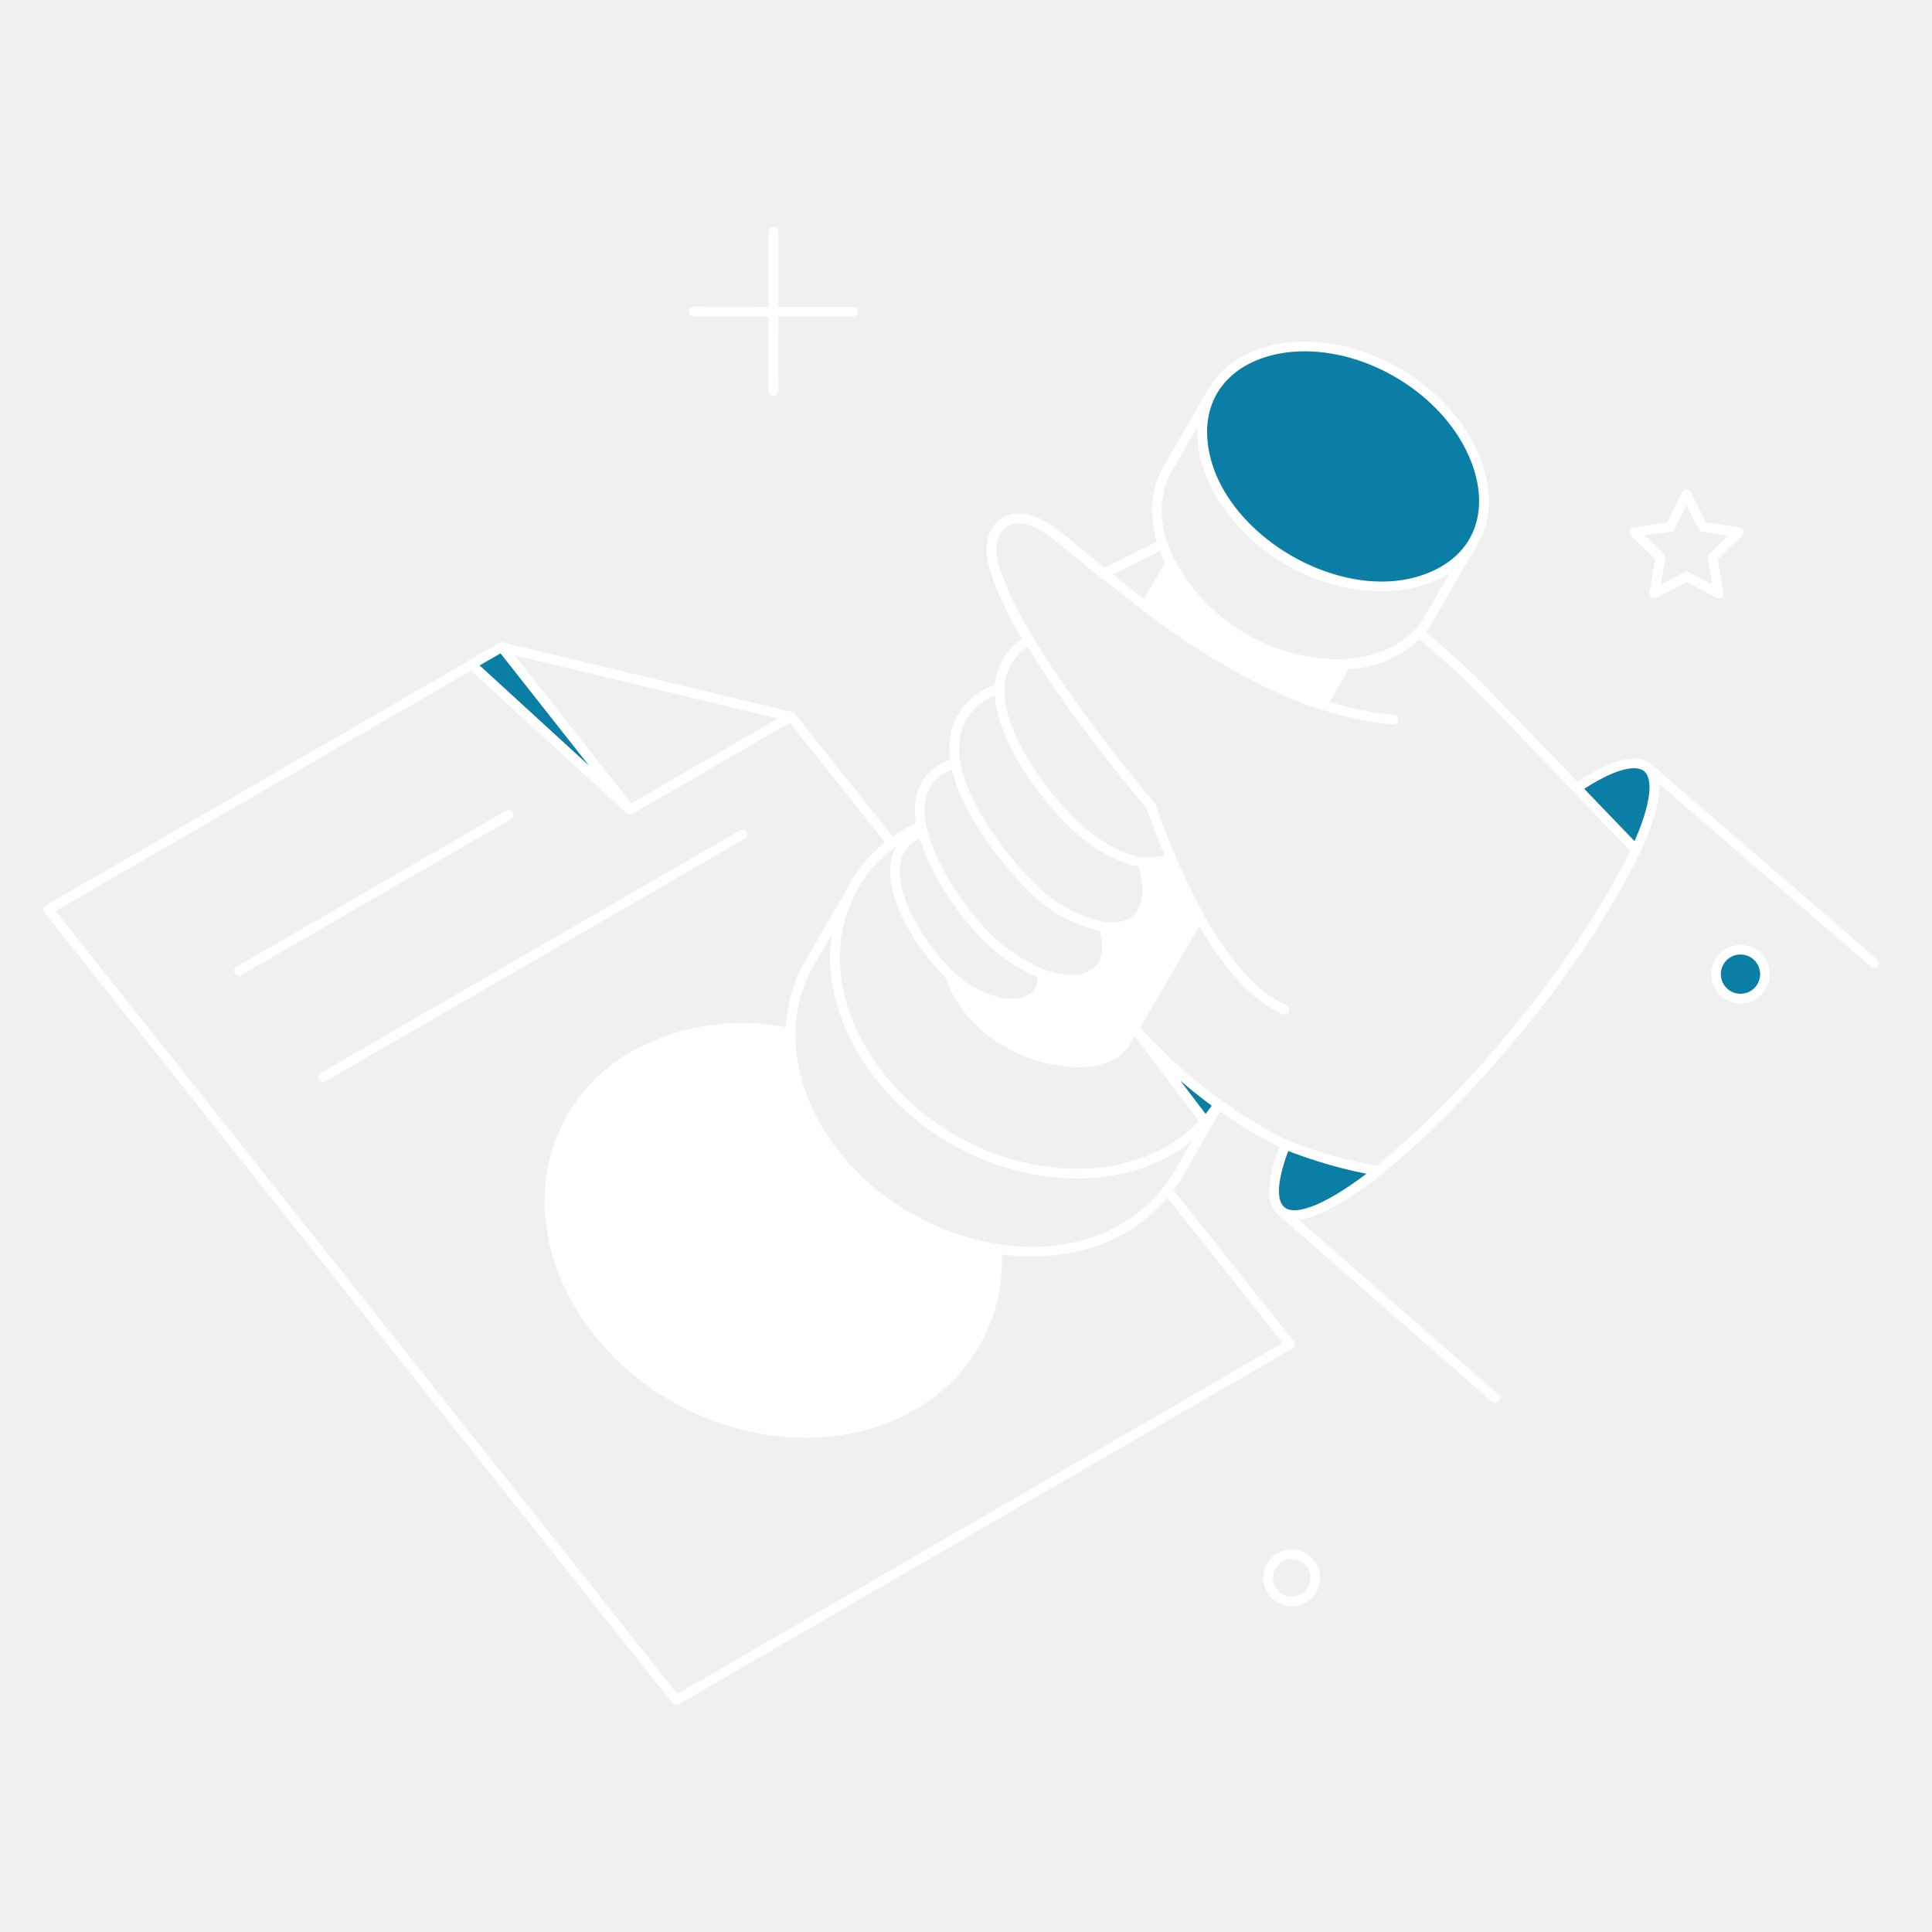
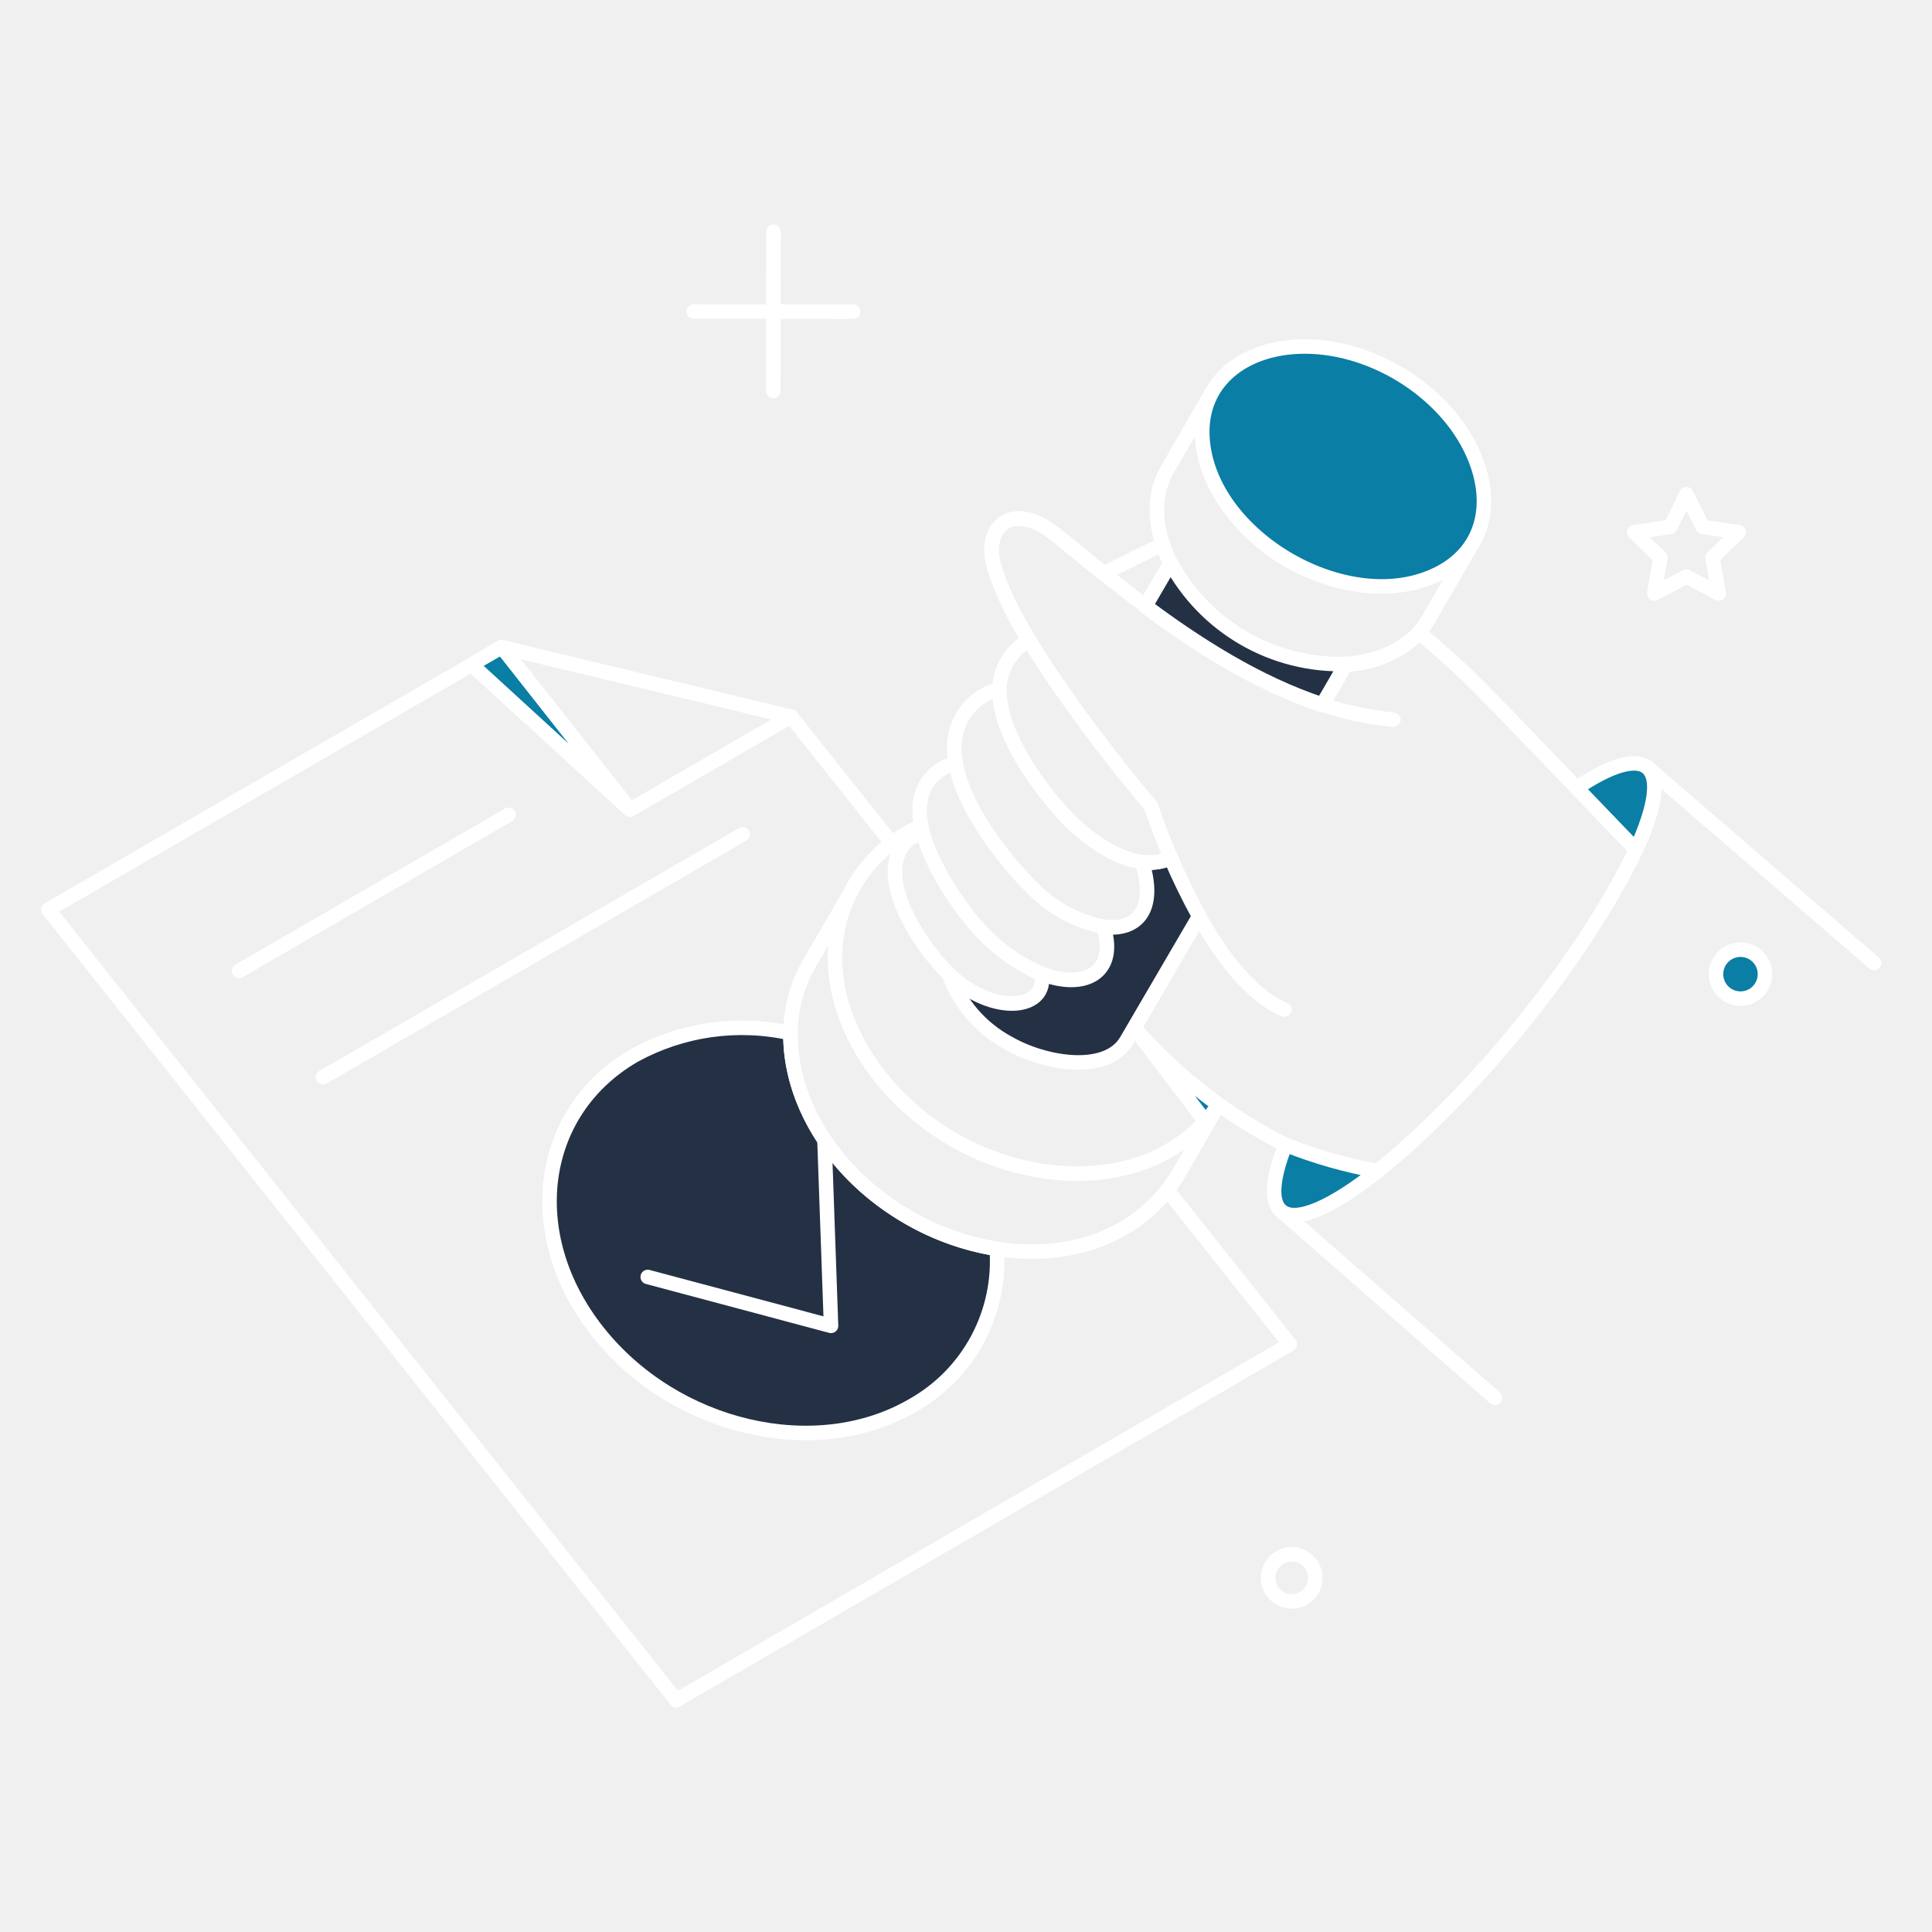
<svg xmlns="http://www.w3.org/2000/svg" width="400" height="400" viewBox="0 0 400 400" fill="none">
-   <path d="M184.622 174.582L163.818 148.4L103.9 133.998L10 188.32L140.002 352.002L267.054 278.326L241.684 246.396" stroke="white" stroke-width="2" stroke-linecap="round" stroke-linejoin="round" />
+   <path d="M184.622 174.582L163.818 148.4L103.9 133.998L10 188.32L140.002 352.002L267.054 278.326L241.684 246.396" stroke="white" stroke-width="3" stroke-linecap="round" stroke-linejoin="round" />
  <path d="M130.438 167.642L97.626 137.588L103.9 133.96L130.438 167.642Z" fill="#0A7EA4" />
-   <path d="M130.438 167.642L97.626 137.588L103.9 133.96L130.438 167.642Z" stroke="white" stroke-width="2" stroke-linecap="round" stroke-linejoin="round" />
-   <path d="M188.01 252.016C172.52 243.09 163.476 227.984 163.658 213.91C152.673 211.458 141.17 213.098 131.308 218.522C111.272 230.122 107.908 255.796 123.822 275.794C139.736 295.828 168.882 302.634 188.918 290.994C194.612 287.811 199.277 283.068 202.367 277.323C205.456 271.578 206.84 265.071 206.356 258.566C199.891 257.526 193.672 255.306 188.01 252.016Z" fill="white" />
-   <path d="M188.01 252.016C172.52 243.09 163.476 227.984 163.658 213.91C152.673 211.458 141.17 213.098 131.308 218.522C111.272 230.122 107.908 255.796 123.822 275.794C139.736 295.828 168.882 302.634 188.918 290.994C194.612 287.811 199.277 283.068 202.367 277.323C205.456 271.578 206.84 265.071 206.356 258.566C199.891 257.526 193.672 255.306 188.01 252.016Z" stroke="white" stroke-width="2" stroke-linecap="round" stroke-linejoin="round" />
-   <path d="M163.78 148.324L130.438 167.642L103.9 133.96" stroke="white" stroke-width="2" stroke-linecap="round" stroke-linejoin="round" />
-   <path d="M49.466 201.02L105.3 168.7" stroke="white" stroke-width="2" stroke-linecap="round" stroke-linejoin="round" />
-   <path d="M66.892 223.022L153.762 172.742" stroke="white" stroke-width="2" stroke-linecap="round" stroke-linejoin="round" />
-   <path d="M134.104 264.378L172.058 274.508L170.698 236.064" stroke="white" stroke-width="2" stroke-linecap="round" stroke-linejoin="round" />
-   <path d="M176.14 184.728L167.56 199.472C157.806 216.33 166.96 239.872 188.01 252.016C206.866 262.932 232.01 262.254 243.844 243.322L252.268 228.71" stroke="white" stroke-width="2" stroke-linecap="round" stroke-linejoin="round" />
-   <path d="M190.722 171.018C183.597 174.081 177.968 179.83 175.056 187.018C167.824 204.794 179.39 225.586 197.31 235.91C213.262 245.122 234.092 246.012 247.058 234.624C249.038 232.887 250.786 230.902 252.258 228.718" stroke="white" stroke-width="2" stroke-linecap="round" stroke-linejoin="round" />
-   <path d="M305.084 112.11L295.708 128.29C292.232 134.338 284.86 137.512 276.618 137.512C252.498 137.512 232.76 112.668 241.728 97.14L251.064 80.96C246.83 88.332 249.288 97.404 253.976 104.248C267.614 124.164 296.684 126.568 305.084 112.11Z" stroke="white" stroke-width="2" stroke-linecap="round" stroke-linejoin="round" />
-   <path d="M338.728 175.92C327.058 200.062 303.982 227.456 285.238 242.452C278.657 241.456 272.229 239.626 266.11 237.008C254.228 231.049 243.612 222.846 234.848 212.852L248.304 189.718C246.139 185.786 244.171 181.749 242.408 177.622C240.579 178.513 238.518 178.816 236.51 178.49C239.61 188.546 235.264 192.78 228.534 191.91C231.446 201.248 224.792 205.11 215.682 201.626C216.966 208.996 206.396 210.102 197.914 202.986C191.17 197.326 180.44 181.336 187.714 174.186C188.631 173.296 189.811 172.726 191.078 172.56C189.718 167.38 190.078 162.148 195.124 159.102C195.953 158.589 196.88 158.255 197.846 158.12C196.4 150.022 200.662 144.416 206.918 142.582C206.978 140.528 207.57 138.525 208.636 136.768C209.702 135.011 211.206 133.561 213 132.56C209.812 127.653 207.33 122.321 205.628 116.722C203.69 108.738 209.828 104.004 217.99 110.296C220.678 112.37 224.226 115.36 228.46 118.8C229.632 118.12 240.708 112.676 240.708 112.676C241.142 114.028 241.686 115.344 242.334 116.608C242.334 116.608 240.334 120.086 237.118 125.568C247.438 133.28 260.176 141.52 273.748 145.98L278.624 137.58C284.368 137.436 289.831 135.064 293.858 130.966C306.578 142.116 300.432 136.158 338.728 175.92Z" stroke="white" stroke-width="2" stroke-linecap="round" stroke-linejoin="round" />
+   <path d="M130.438 167.642L97.626 137.588L103.9 133.96L130.438 167.642Z" stroke="white" stroke-width="3" stroke-linecap="round" stroke-linejoin="round" />
+   <path d="M188.01 252.016C172.52 243.09 163.476 227.984 163.658 213.91C152.673 211.458 141.17 213.098 131.308 218.522C111.272 230.122 107.908 255.796 123.822 275.794C139.736 295.828 168.882 302.634 188.918 290.994C194.612 287.811 199.277 283.068 202.367 277.323C205.456 271.578 206.84 265.071 206.356 258.566C199.891 257.526 193.672 255.306 188.01 252.016Z" fill="#243044" />
+   <path d="M188.01 252.016C172.52 243.09 163.476 227.984 163.658 213.91C152.673 211.458 141.17 213.098 131.308 218.522C111.272 230.122 107.908 255.796 123.822 275.794C139.736 295.828 168.882 302.634 188.918 290.994C194.612 287.811 199.277 283.068 202.367 277.323C205.456 271.578 206.84 265.071 206.356 258.566C199.891 257.526 193.672 255.306 188.01 252.016Z" stroke="white" stroke-width="3" stroke-linecap="round" stroke-linejoin="round" />
+   <path d="M163.78 148.324L130.438 167.642L103.9 133.96" stroke="white" stroke-width="3" stroke-linecap="round" stroke-linejoin="round" />
+   <path d="M49.466 201.02L105.3 168.7" stroke="white" stroke-width="3" stroke-linecap="round" stroke-linejoin="round" />
+   <path d="M66.892 223.022L153.762 172.742" stroke="white" stroke-width="3" stroke-linecap="round" stroke-linejoin="round" />
+   <path d="M134.104 264.378L172.058 274.508L170.698 236.064" stroke="white" stroke-width="3" stroke-linecap="round" stroke-linejoin="round" />
+   <path d="M176.14 184.728L167.56 199.472C157.806 216.33 166.96 239.872 188.01 252.016C206.866 262.932 232.01 262.254 243.844 243.322L252.268 228.71" stroke="white" stroke-width="3" stroke-linecap="round" stroke-linejoin="round" />
+   <path d="M190.722 171.018C183.597 174.081 177.968 179.83 175.056 187.018C167.824 204.794 179.39 225.586 197.31 235.91C213.262 245.122 234.092 246.012 247.058 234.624C249.038 232.887 250.786 230.902 252.258 228.718" stroke="white" stroke-width="3" stroke-linecap="round" stroke-linejoin="round" />
+   <path d="M305.084 112.11L295.708 128.29C292.232 134.338 284.86 137.512 276.618 137.512C252.498 137.512 232.76 112.668 241.728 97.14L251.064 80.96C246.83 88.332 249.288 97.404 253.976 104.248C267.614 124.164 296.684 126.568 305.084 112.11Z" stroke="white" stroke-width="3" stroke-linecap="round" stroke-linejoin="round" />
+   <path d="M338.728 175.92C327.058 200.062 303.982 227.456 285.238 242.452C278.657 241.456 272.229 239.626 266.11 237.008C254.228 231.049 243.612 222.846 234.848 212.852L248.304 189.718C246.139 185.786 244.171 181.749 242.408 177.622C240.579 178.513 238.518 178.816 236.51 178.49C239.61 188.546 235.264 192.78 228.534 191.91C231.446 201.248 224.792 205.11 215.682 201.626C216.966 208.996 206.396 210.102 197.914 202.986C191.17 197.326 180.44 181.336 187.714 174.186C188.631 173.296 189.811 172.726 191.078 172.56C189.718 167.38 190.078 162.148 195.124 159.102C195.953 158.589 196.88 158.255 197.846 158.12C196.4 150.022 200.662 144.416 206.918 142.582C206.978 140.528 207.57 138.525 208.636 136.768C209.702 135.011 211.206 133.561 213 132.56C209.812 127.653 207.33 122.321 205.628 116.722C203.69 108.738 209.828 104.004 217.99 110.296C220.678 112.37 224.226 115.36 228.46 118.8C229.632 118.12 240.708 112.676 240.708 112.676C241.142 114.028 241.686 115.344 242.334 116.608C242.334 116.608 240.334 120.086 237.118 125.568C247.438 133.28 260.176 141.52 273.748 145.98L278.624 137.58C284.368 137.436 289.831 135.064 293.858 130.966C306.578 142.116 300.432 136.158 338.728 175.92Z" stroke="white" stroke-width="3" stroke-linecap="round" stroke-linejoin="round" />
  <path d="M297.864 118.726C279.3 128.176 250.112 111.192 248.948 90.562C248.286 78.846 257.748 71.738 270.148 71.738C284.778 71.738 300.246 81.728 305.494 95.138C309.242 104.7 307.032 114.058 297.864 118.726Z" fill="#0A7EA4" />
-   <path d="M297.864 118.726C279.3 128.176 250.112 111.192 248.948 90.562C248.286 78.846 257.748 71.738 270.148 71.738C284.778 71.738 300.246 81.728 305.494 95.138C309.242 104.7 307.032 114.058 297.864 118.726Z" stroke="white" stroke-width="2" stroke-linecap="round" stroke-linejoin="round" />
+   <path d="M297.864 118.726C279.3 128.176 250.112 111.192 248.948 90.562C248.286 78.846 257.748 71.738 270.148 71.738C284.778 71.738 300.246 81.728 305.494 95.138C309.242 104.7 307.032 114.058 297.864 118.726Z" stroke="white" stroke-width="3" stroke-linecap="round" stroke-linejoin="round" />
  <path d="M266.148 237C263.426 243.844 262.972 248.8 265.278 250.722C268.378 253.294 275.862 249.89 285.278 242.444C278.731 241.294 272.32 239.47 266.148 237Z" fill="#0A7EA4" />
-   <path d="M266.148 237C263.426 243.844 262.972 248.8 265.278 250.722C268.378 253.294 275.862 249.89 285.278 242.444C278.731 241.294 272.32 239.47 266.148 237Z" stroke="white" stroke-width="2" stroke-linecap="round" stroke-linejoin="round" />
+   <path d="M266.148 237C263.426 243.844 262.972 248.8 265.278 250.722C268.378 253.294 275.862 249.89 285.278 242.444C278.731 241.294 272.32 239.47 266.148 237Z" stroke="white" stroke-width="3" stroke-linecap="round" stroke-linejoin="round" />
  <path d="M326.442 163.144L338.728 175.92C347.094 157.66 340.97 153.376 326.442 163.144Z" fill="#0A7EA4" />
-   <path d="M326.442 163.144L338.728 175.92C347.094 157.66 340.97 153.376 326.442 163.144Z" stroke="white" stroke-width="2" stroke-linecap="round" stroke-linejoin="round" />
+   <path d="M326.442 163.144L338.728 175.92C347.094 157.66 340.97 153.376 326.442 163.144Z" stroke="white" stroke-width="3" stroke-linecap="round" stroke-linejoin="round" />
  <path d="M252.236 228.692C251.44 229.936 250.542 231.112 249.552 232.208L234.848 212.852C240.034 218.765 245.866 224.079 252.236 228.692Z" fill="#0A7EA4" />
-   <path d="M252.236 228.692C251.44 229.936 250.542 231.112 249.552 232.208L234.848 212.852C240.034 218.765 245.866 224.079 252.236 228.692Z" stroke="white" stroke-width="2" stroke-linecap="round" stroke-linejoin="round" />
+   <path d="M252.236 228.692C251.44 229.936 250.542 231.112 249.552 232.208L234.848 212.852C240.034 218.765 245.866 224.079 252.236 228.692Z" stroke="white" stroke-width="3" stroke-linecap="round" stroke-linejoin="round" />
  <path d="M365.416 201.588C365.429 202.262 365.308 202.932 365.059 203.558C364.81 204.184 364.439 204.755 363.967 205.236C363.495 205.717 362.932 206.1 362.31 206.361C361.689 206.621 361.022 206.756 360.348 206.756C359.674 206.755 359.007 206.621 358.385 206.36C357.764 206.099 357.201 205.716 356.729 205.235C356.257 204.753 355.886 204.183 355.638 203.556C355.389 202.93 355.268 202.26 355.282 201.586C355.308 200.26 355.854 198.996 356.802 198.068C357.749 197.139 359.023 196.619 360.35 196.62C361.676 196.62 362.95 197.14 363.897 198.069C364.845 198.998 365.39 200.262 365.416 201.588Z" fill="#0A7EA4" />
-   <path d="M365.416 201.588C365.429 202.262 365.308 202.932 365.059 203.558C364.81 204.184 364.439 204.755 363.967 205.236C363.495 205.717 362.932 206.1 362.31 206.361C361.689 206.621 361.022 206.756 360.348 206.756C359.674 206.755 359.007 206.621 358.385 206.36C357.764 206.099 357.201 205.716 356.729 205.235C356.257 204.753 355.886 204.183 355.638 203.556C355.389 202.93 355.268 202.26 355.282 201.586C355.308 200.26 355.854 198.996 356.802 198.068C357.749 197.139 359.023 196.619 360.35 196.62C361.676 196.62 362.95 197.14 363.897 198.069C364.845 198.998 365.39 200.262 365.416 201.588Z" stroke="white" stroke-width="2" stroke-linecap="round" stroke-linejoin="round" />
-   <path d="M278.66 137.476C271.258 137.7 263.941 135.856 257.53 132.15C251.119 128.443 245.869 123.022 242.37 116.496C242.37 116.496 240.37 119.972 237.154 125.456C247.474 133.166 260.212 141.406 273.784 145.868L278.66 137.476Z" fill="white" />
-   <path d="M278.66 137.476C271.258 137.7 263.941 135.856 257.53 132.15C251.119 128.443 245.869 123.022 242.37 116.496C242.37 116.496 240.37 119.972 237.154 125.456C247.474 133.166 260.212 141.406 273.784 145.868L278.66 137.476Z" stroke="white" stroke-width="2" stroke-linecap="round" stroke-linejoin="round" />
-   <path d="M248.268 189.718C246.102 185.787 244.133 181.75 242.37 177.622C240.541 178.513 238.481 178.816 236.472 178.49C239.572 188.546 235.226 192.78 228.496 191.91C231.408 201.248 224.754 205.11 215.644 201.626C216.93 208.996 206.358 210.102 197.876 202.986C197.476 202.642 197.008 202.186 196.476 201.702C198.68 207.801 203.054 212.875 208.762 215.952C216.318 220.3 229.076 222.378 233.182 215.536L248.268 189.718Z" fill="white" />
-   <path d="M248.268 189.718C246.102 185.787 244.133 181.75 242.37 177.622C240.541 178.513 238.481 178.816 236.472 178.49C239.572 188.546 235.226 192.78 228.496 191.91C231.408 201.248 224.754 205.11 215.644 201.626C216.93 208.996 206.358 210.102 197.876 202.986C197.476 202.642 197.008 202.186 196.476 201.702C198.68 207.801 203.054 212.875 208.762 215.952C216.318 220.3 229.076 222.378 233.182 215.536L248.268 189.718Z" stroke="white" stroke-width="2" stroke-linecap="round" stroke-linejoin="round" />
-   <path d="M248.268 189.718C252.916 198.034 258.966 206.086 265.92 209.034" stroke="white" stroke-width="2" stroke-linecap="round" stroke-linejoin="round" />
-   <path d="M237.154 125.454C228.248 118.802 224.05 114.836 218.026 110.22C209.876 103.974 203.746 108.668 205.664 116.646C208.938 130.256 229.354 156.388 238.326 166.924C238.326 166.924 239.762 171.46 242.408 177.622" stroke="white" stroke-width="2" stroke-linecap="round" stroke-linejoin="round" />
-   <path d="M288.488 149C283.469 148.53 278.522 147.478 273.746 145.864" stroke="white" stroke-width="2" stroke-linecap="round" stroke-linejoin="round" />
-   <path d="M197.764 157.472C199.388 168.436 210.458 180.69 213.602 183.708C217.622 187.9 222.836 190.751 228.534 191.872" stroke="white" stroke-width="2" stroke-linecap="round" stroke-linejoin="round" />
-   <path d="M242.4 177.622C238.052 179.852 230.722 178.488 222.29 170.704C218.396 167.104 206.564 153.304 206.942 142.504" stroke="white" stroke-width="2" stroke-linecap="round" stroke-linejoin="round" />
-   <path d="M191.11 172.518C193.264 180.608 199.876 189.268 202.564 192.174C206.176 196.264 210.659 199.494 215.682 201.626" stroke="white" stroke-width="2" stroke-linecap="round" stroke-linejoin="round" />
-   <path d="M341.034 158.834L388.022 199.396" stroke="white" stroke-width="2" stroke-linecap="round" stroke-linejoin="round" />
-   <path d="M265.316 250.768L309.506 289.402" stroke="white" stroke-width="2" stroke-linecap="round" stroke-linejoin="round" />
-   <path d="M267.432 321.8C268.397 321.799 269.341 322.085 270.144 322.621C270.947 323.157 271.573 323.918 271.943 324.81C272.313 325.702 272.41 326.683 272.222 327.63C272.034 328.577 271.57 329.447 270.887 330.13C270.205 330.813 269.335 331.278 268.388 331.466C267.441 331.655 266.46 331.558 265.568 331.188C264.676 330.819 263.914 330.193 263.377 329.39C262.841 328.587 262.555 327.643 262.556 326.678C262.559 325.386 263.073 324.147 263.987 323.233C264.901 322.319 266.139 321.804 267.432 321.8Z" stroke="white" stroke-width="2" stroke-linecap="round" stroke-linejoin="round" />
-   <path d="M160.15 47.998L160.112 80.96" stroke="white" stroke-width="2" stroke-linecap="round" stroke-linejoin="round" />
-   <path d="M176.632 64.516L143.63 64.48" stroke="white" stroke-width="2" stroke-linecap="round" stroke-linejoin="round" />
-   <path d="M349.162 102.32L352.526 109.086L359.972 110.182L354.566 115.436L355.852 122.884L349.162 119.368L342.508 122.884L343.756 115.436L338.35 110.182L345.834 109.086L349.162 102.32Z" stroke="white" stroke-width="2" stroke-linecap="round" stroke-linejoin="round" />
+   <path d="M365.416 201.588C365.429 202.262 365.308 202.932 365.059 203.558C364.81 204.184 364.439 204.755 363.967 205.236C363.495 205.717 362.932 206.1 362.31 206.361C361.689 206.621 361.022 206.756 360.348 206.756C359.674 206.755 359.007 206.621 358.385 206.36C357.764 206.099 357.201 205.716 356.729 205.235C356.257 204.753 355.886 204.183 355.638 203.556C355.389 202.93 355.268 202.26 355.282 201.586C355.308 200.26 355.854 198.996 356.802 198.068C357.749 197.139 359.023 196.619 360.35 196.62C361.676 196.62 362.95 197.14 363.897 198.069C364.845 198.998 365.39 200.262 365.416 201.588Z" stroke="white" stroke-width="3" stroke-linecap="round" stroke-linejoin="round" />
+   <path d="M278.66 137.476C271.258 137.7 263.941 135.856 257.53 132.15C251.119 128.443 245.869 123.022 242.37 116.496C242.37 116.496 240.37 119.972 237.154 125.456C247.474 133.166 260.212 141.406 273.784 145.868L278.66 137.476Z" fill="#243044" />
+   <path d="M278.66 137.476C271.258 137.7 263.941 135.856 257.53 132.15C251.119 128.443 245.869 123.022 242.37 116.496C242.37 116.496 240.37 119.972 237.154 125.456C247.474 133.166 260.212 141.406 273.784 145.868L278.66 137.476Z" stroke="white" stroke-width="3" stroke-linecap="round" stroke-linejoin="round" />
+   <path d="M248.268 189.718C246.102 185.787 244.133 181.75 242.37 177.622C240.541 178.513 238.481 178.816 236.472 178.49C239.572 188.546 235.226 192.78 228.496 191.91C231.408 201.248 224.754 205.11 215.644 201.626C216.93 208.996 206.358 210.102 197.876 202.986C197.476 202.642 197.008 202.186 196.476 201.702C198.68 207.801 203.054 212.875 208.762 215.952C216.318 220.3 229.076 222.378 233.182 215.536L248.268 189.718Z" fill="#243044" />
+   <path d="M248.268 189.718C246.102 185.787 244.133 181.75 242.37 177.622C240.541 178.513 238.481 178.816 236.472 178.49C239.572 188.546 235.226 192.78 228.496 191.91C231.408 201.248 224.754 205.11 215.644 201.626C216.93 208.996 206.358 210.102 197.876 202.986C197.476 202.642 197.008 202.186 196.476 201.702C198.68 207.801 203.054 212.875 208.762 215.952C216.318 220.3 229.076 222.378 233.182 215.536L248.268 189.718Z" stroke="white" stroke-width="3" stroke-linecap="round" stroke-linejoin="round" />
+   <path d="M248.268 189.718C252.916 198.034 258.966 206.086 265.92 209.034" stroke="white" stroke-width="3" stroke-linecap="round" stroke-linejoin="round" />
+   <path d="M237.154 125.454C228.248 118.802 224.05 114.836 218.026 110.22C209.876 103.974 203.746 108.668 205.664 116.646C208.938 130.256 229.354 156.388 238.326 166.924C238.326 166.924 239.762 171.46 242.408 177.622" stroke="white" stroke-width="3" stroke-linecap="round" stroke-linejoin="round" />
+   <path d="M288.488 149C283.469 148.53 278.522 147.478 273.746 145.864" stroke="white" stroke-width="3" stroke-linecap="round" stroke-linejoin="round" />
+   <path d="M197.764 157.472C199.388 168.436 210.458 180.69 213.602 183.708C217.622 187.9 222.836 190.751 228.534 191.872" stroke="white" stroke-width="3" stroke-linecap="round" stroke-linejoin="round" />
+   <path d="M242.4 177.622C238.052 179.852 230.722 178.488 222.29 170.704C218.396 167.104 206.564 153.304 206.942 142.504" stroke="white" stroke-width="3" stroke-linecap="round" stroke-linejoin="round" />
+   <path d="M191.11 172.518C193.264 180.608 199.876 189.268 202.564 192.174C206.176 196.264 210.659 199.494 215.682 201.626" stroke="white" stroke-width="3" stroke-linecap="round" stroke-linejoin="round" />
+   <path d="M341.034 158.834L388.022 199.396" stroke="white" stroke-width="3" stroke-linecap="round" stroke-linejoin="round" />
+   <path d="M265.316 250.768L309.506 289.402" stroke="white" stroke-width="3" stroke-linecap="round" stroke-linejoin="round" />
+   <path d="M267.432 321.8C268.397 321.799 269.341 322.085 270.144 322.621C270.947 323.157 271.573 323.918 271.943 324.81C272.313 325.702 272.41 326.683 272.222 327.63C272.034 328.577 271.57 329.447 270.887 330.13C270.205 330.813 269.335 331.278 268.388 331.466C267.441 331.655 266.46 331.558 265.568 331.188C264.676 330.819 263.914 330.193 263.377 329.39C262.841 328.587 262.555 327.643 262.556 326.678C262.559 325.386 263.073 324.147 263.987 323.233C264.901 322.319 266.139 321.804 267.432 321.8Z" stroke="white" stroke-width="3" stroke-linecap="round" stroke-linejoin="round" />
+   <path d="M160.15 47.998L160.112 80.96" stroke="white" stroke-width="3" stroke-linecap="round" stroke-linejoin="round" />
+   <path d="M176.632 64.516L143.63 64.48" stroke="white" stroke-width="3" stroke-linecap="round" stroke-linejoin="round" />
+   <path d="M349.162 102.32L352.526 109.086L359.972 110.182L354.566 115.436L355.852 122.884L349.162 119.368L342.508 122.884L343.756 115.436L338.35 110.182L345.834 109.086L349.162 102.32Z" stroke="white" stroke-width="3" stroke-linecap="round" stroke-linejoin="round" />
</svg>
